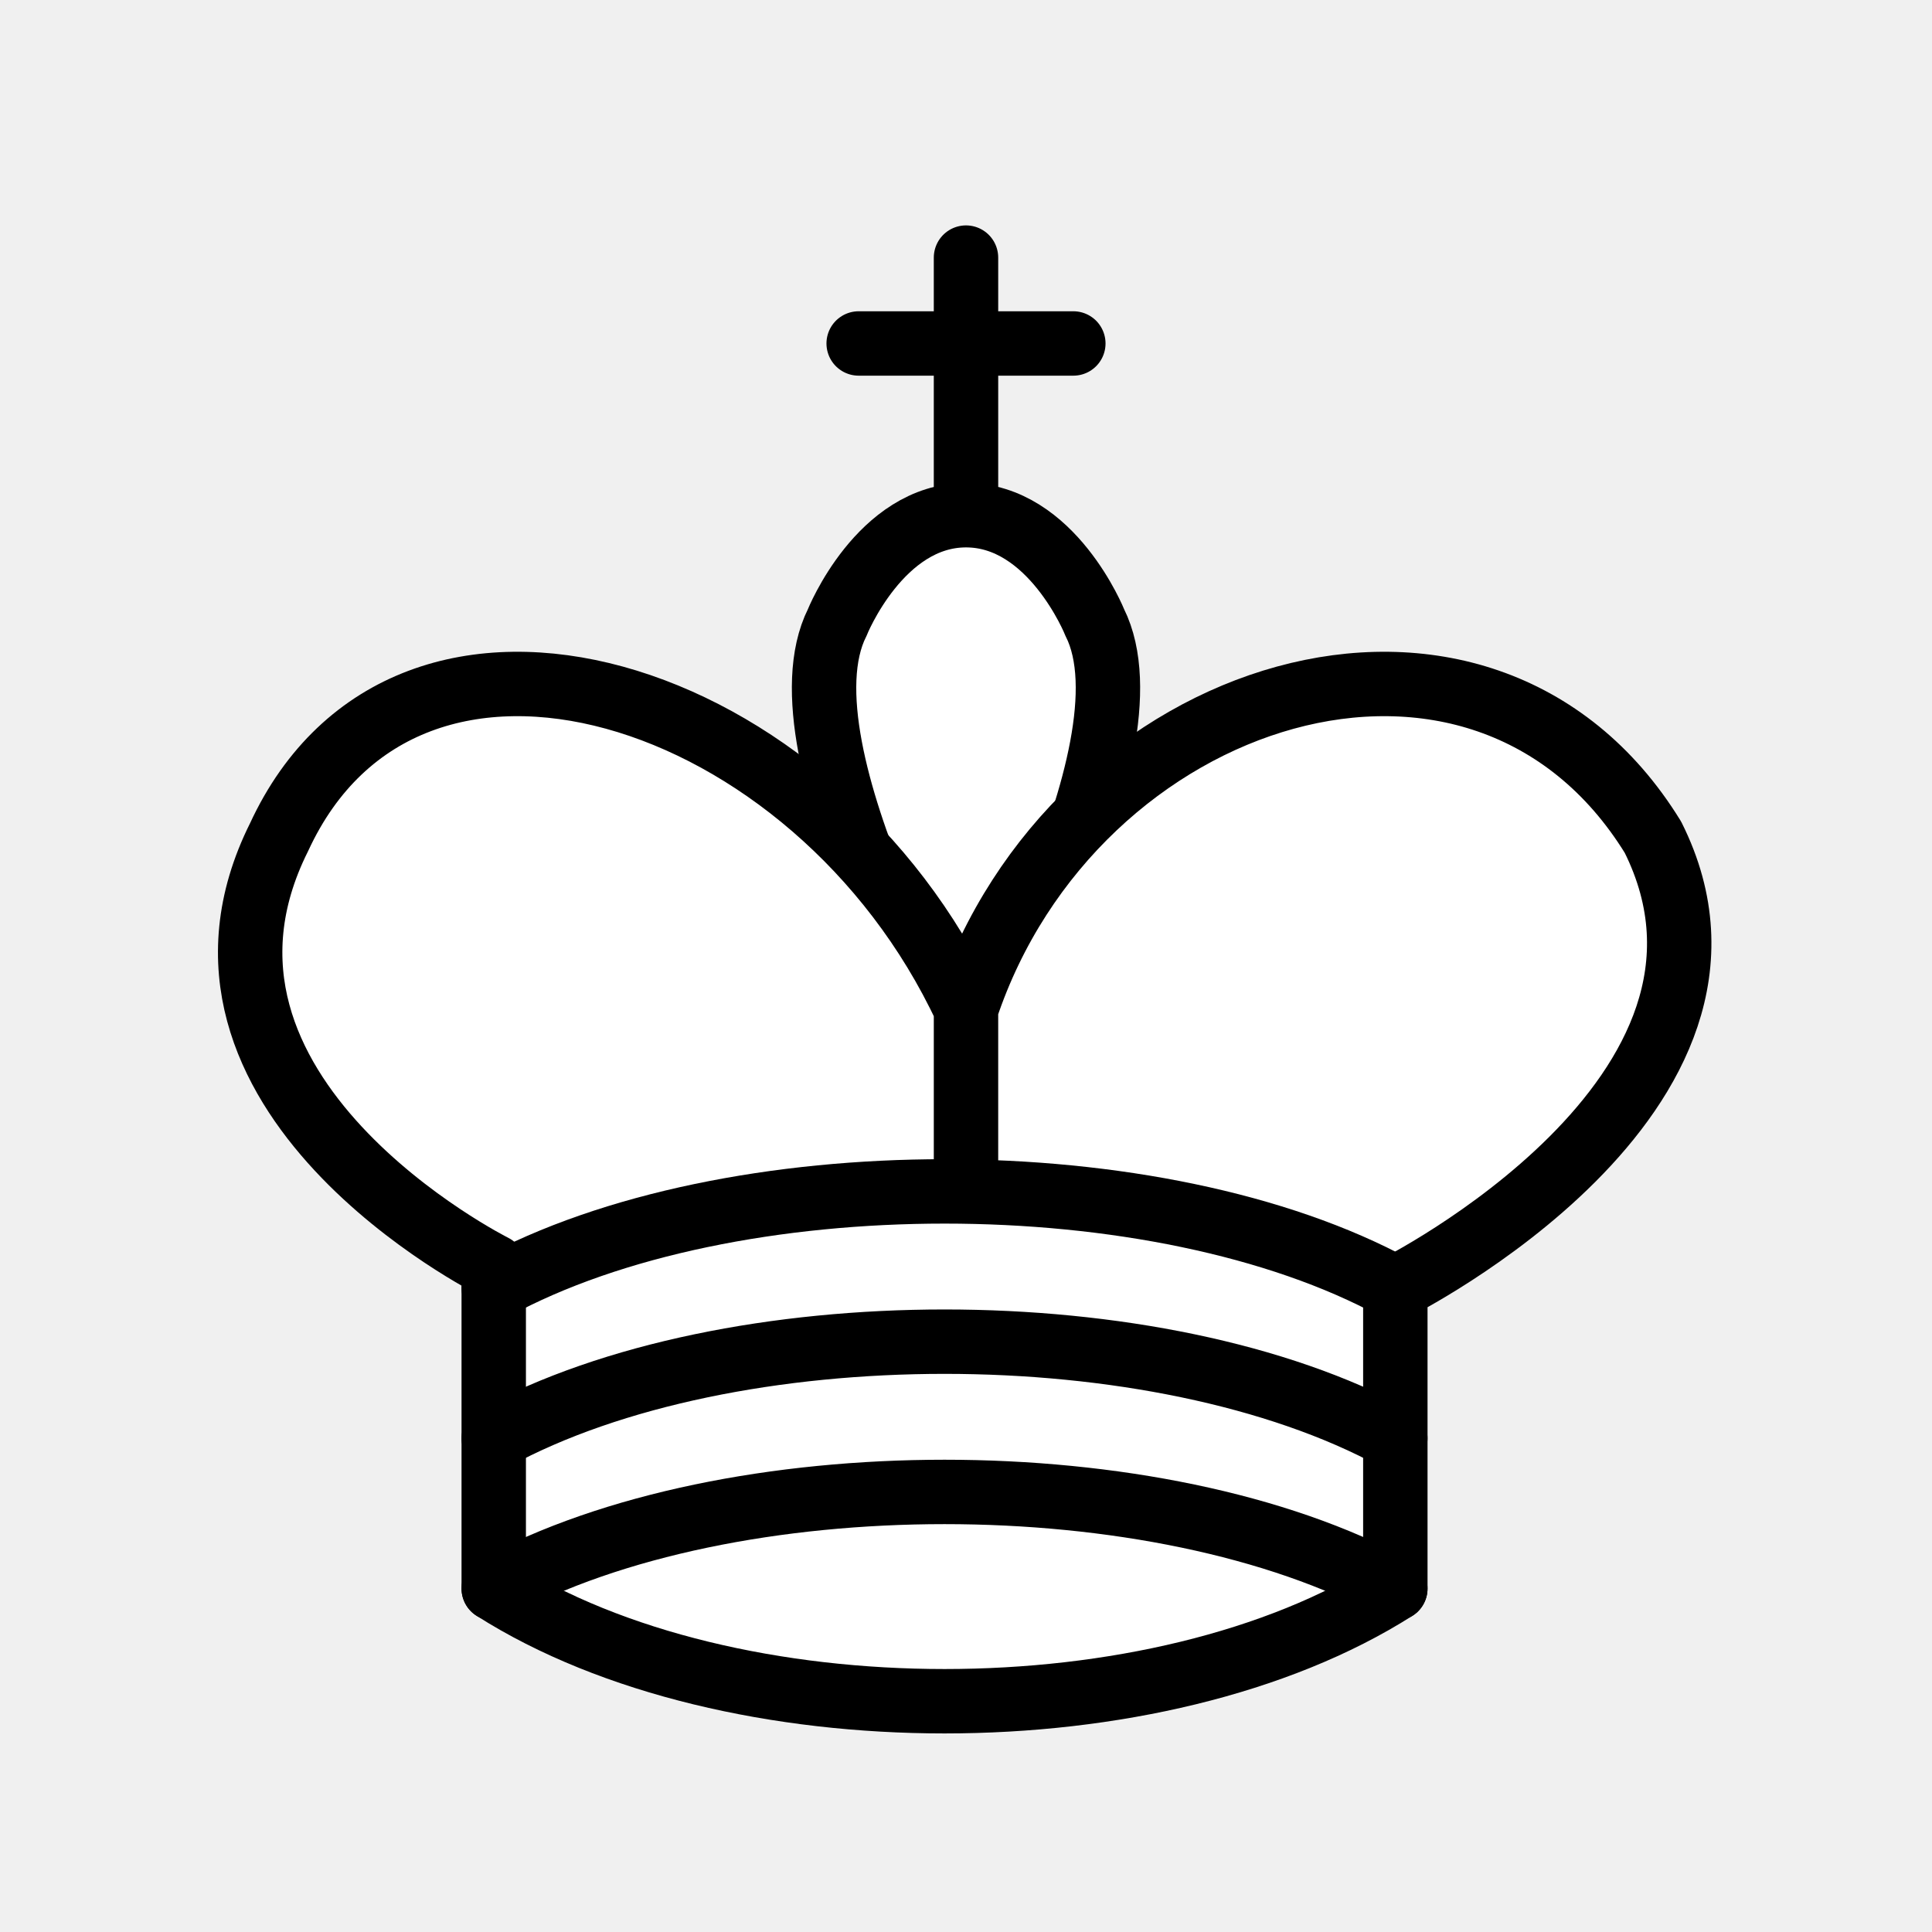
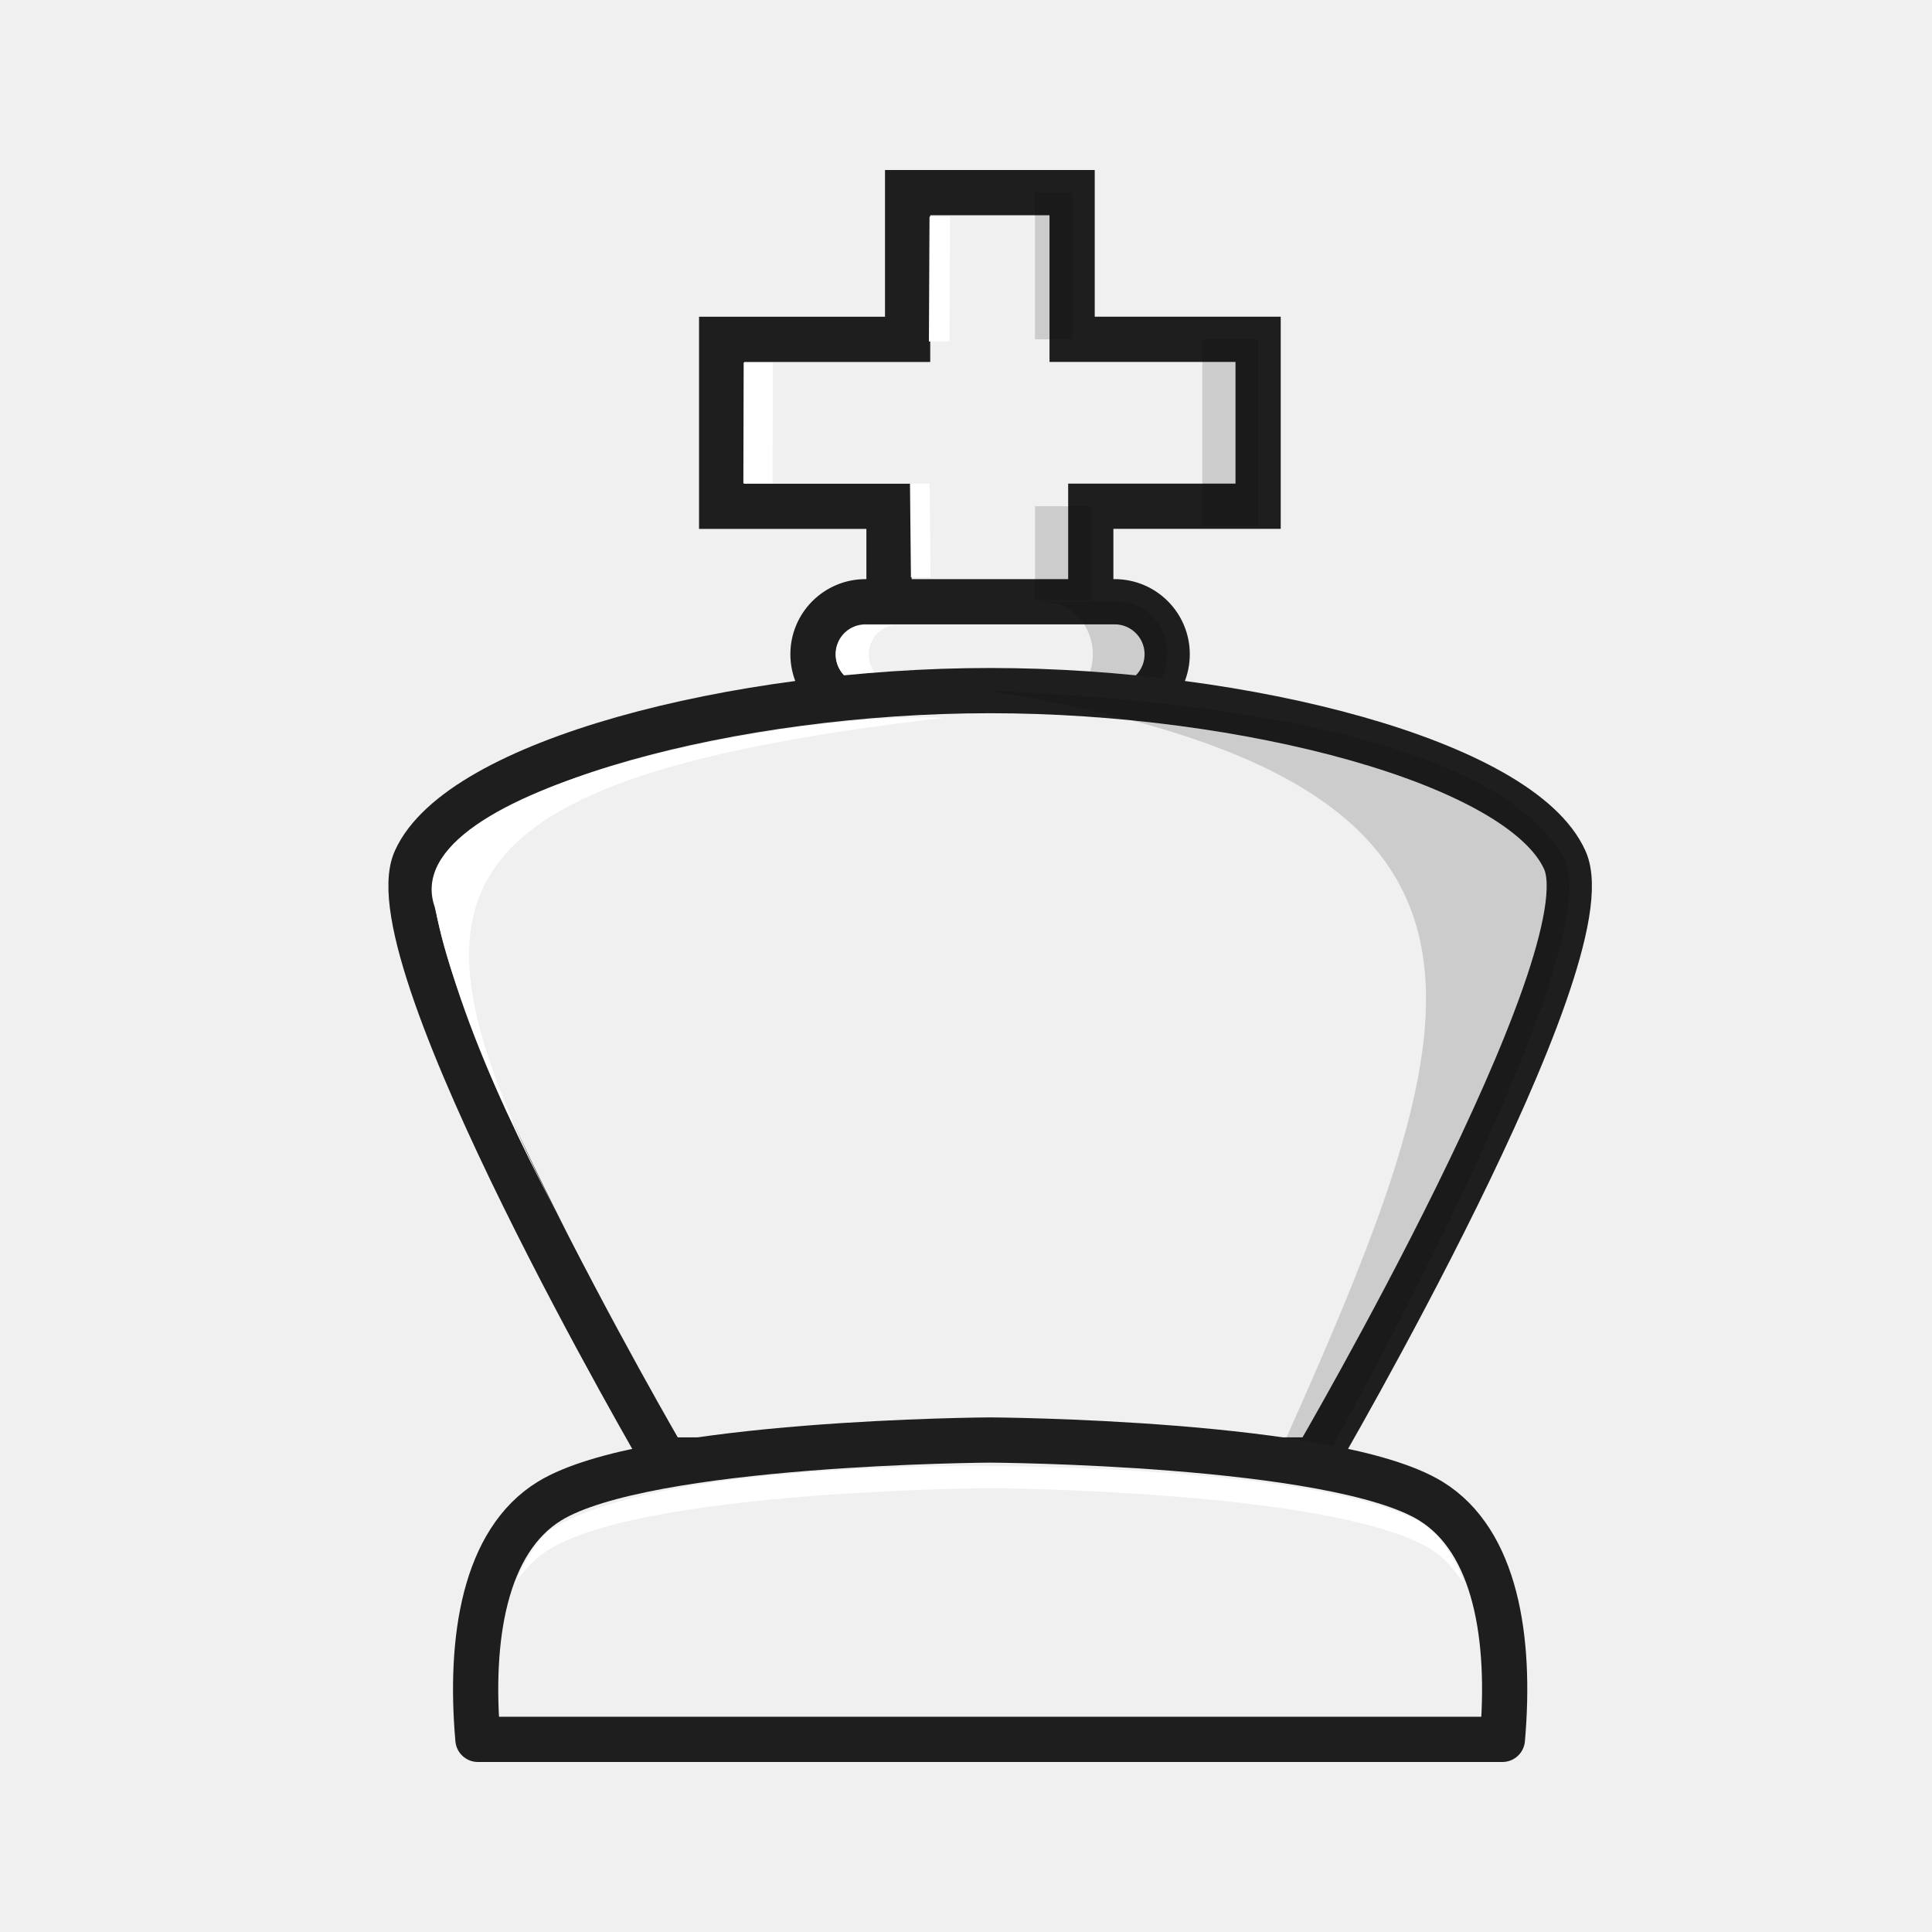
- <svg xmlns="http://www.w3.org/2000/svg" viewBox="0 0 45 45">
-   <g fill="none" fill-rule="evenodd" stroke="#000" stroke-linecap="round" stroke-linejoin="round" stroke-width="1.5">
-     <path stroke-linejoin="miter" d="M22.5 11.63V6M20 8h5" />
-     <path fill="#fff" stroke-linecap="butt" stroke-linejoin="miter" d="M22.5 25s4.5-7.5 3-10.5c0 0-1-2.5-3-2.5s-3 2.5-3 2.5c-1.5 3 3 10.5 3 10.5" />
-     <path fill="#fff" d="M11.5 37c5.5 3.5 15.5 3.5 21 0v-7s9-4.5 6-10.5c-4-6.5-13.5-3.5-16 4V27v-3.5c-3.5-7.5-13-10.5-16-4-3 6 5 10 5 10z" />
-     <path d="M11.5 30c5.5-3 15.5-3 21 0m-21 3.5c5.5-3 15.5-3 21 0m-21 3.5c5.5-3 15.5-3 21 0" />
+ <svg xmlns="http://www.w3.org/2000/svg" viewBox="0 0 40 40" width="40" height="40">
+   <g transform="matrix(0.780303,0,0,0.780303,0.9925009,1.366364)">
+     <path d="m 27.67,15.225 v -3.544 h 4.44 V 7.252 H 27.175 V 3.36 H 22.81 v 3.893 h -4.934 v 4.43 h 4.44 v 3.543" fill="#f0f0f0" stroke-linecap="round" stroke-width="1.2" stroke="#1e1e1e" id="path1542" />
+     <rect x="20.299" y="14.215" width="9.398" height="2.787" ry="1.394" fill="#f0f0f0" stroke-linejoin="round" stroke-width="1.2" stroke="#1e1e1e" id="rect1544" />
+     <path d="m 26.416,14.215 c 0.725,0 1.308,0.621 1.308,1.393 0,0.773 -0.583,1.394 -1.308,1.394 h 1.974 c 0.724,0 1.308,-0.621 1.308,-1.393 0,-0.773 -0.584,-1.394 -1.308,-1.394 z" opacity="0.15" id="path1546" />
+     <path d="m 21.631,14.842 c -0.402,0 -0.725,0.345 -0.725,0.773 0,0.427 0.323,0.772 0.725,0.772 h 0.874 c -0.402,0 -0.725,-0.345 -0.725,-0.772 0,-0.428 0.323,-0.773 0.725,-0.773 z" fill="#ffffff" id="path1548" />
+     <path d="m 33.635,36.986 c 0,0 7.776,-13.318 6.613,-15.916 -1.164,-2.596 -8.48,-4.497 -15.248,-4.497 -6.768,0 -14.084,1.9 -15.248,4.497 -1.164,2.597 6.612,15.916 6.612,15.916 z" fill="#f0f0f0" stroke-linecap="round" stroke-width="1.2" stroke="#1e1e1e" id="path1550" />
+     <path d="m 24.996,16.576 c 15.938,2.622 12.573,9.354 6.64,22.543 l 2.028,-1.729 c 0,0 7.747,-13.723 6.584,-16.32 -1.545,-2.833 -7.503,-4.159 -15.252,-4.494 z" opacity="0.15" id="path1552" />
+     <path d="m 23.765,17.295 c -3.904,-0.184 -14.621,1.801 -13.503,5.017 0.817,3.727 2.754,7.244 4.508,10.504 C 9.083,22.481 8.828,19.042 23.765,17.295 Z M 23.391,3.997 23.375,7.309 h 0.546 l 0.016,-3.312 z m -4.931,3.87 -0.008,3.208 h 0.774 l 0.007,-3.208 z m 4.413,3.213 0.025,2.486 h 0.52 L 23.393,11.08 Z" fill="#ffffff" id="path1554" />
+     <path d="m 26.189,3.358 v 3.894 h 0.987 V 3.358 Z m 4.441,3.894 v 4.945 h 1.48 V 7.252 Z m -4.44,4.429 v 2.492 h 1.48 v -2.492 z" opacity="0.15" id="path1556" />
+     <path d="m 25,36.457 c 0,0 -9.13,0.048 -11.691,1.62 -1.727,1.06 -2.135,3.65 -1.9,6.323 h 27.182 c 0.235,-2.672 -0.172,-5.264 -1.9,-6.324 -2.56,-1.57 -11.69,-1.619 -11.69,-1.619 z" fill="#f0f0f0" stroke-linejoin="round" stroke-width="1.2" stroke="#1e1e1e" id="path1558" />
+     <path d="m 25,37.147 c 0,0 -8.712,-0.137 -11.624,1.666 -0.37,0.229 -0.7,0.84 -0.954,1.39 0.261,-0.331 0.503,-0.613 0.887,-0.849 2.56,-1.571 11.691,-1.62 11.691,-1.62 0,0 9.132,0.049 11.692,1.62 0.391,0.24 0.592,0.532 0.856,0.87 0.025,-0.076 -0.409,-1.158 -1.144,-1.596 C 33.648,37.136 25,37.148 25,37.148 Z" fill="#ffffff" id="path1560" />
  </g>
</svg>
